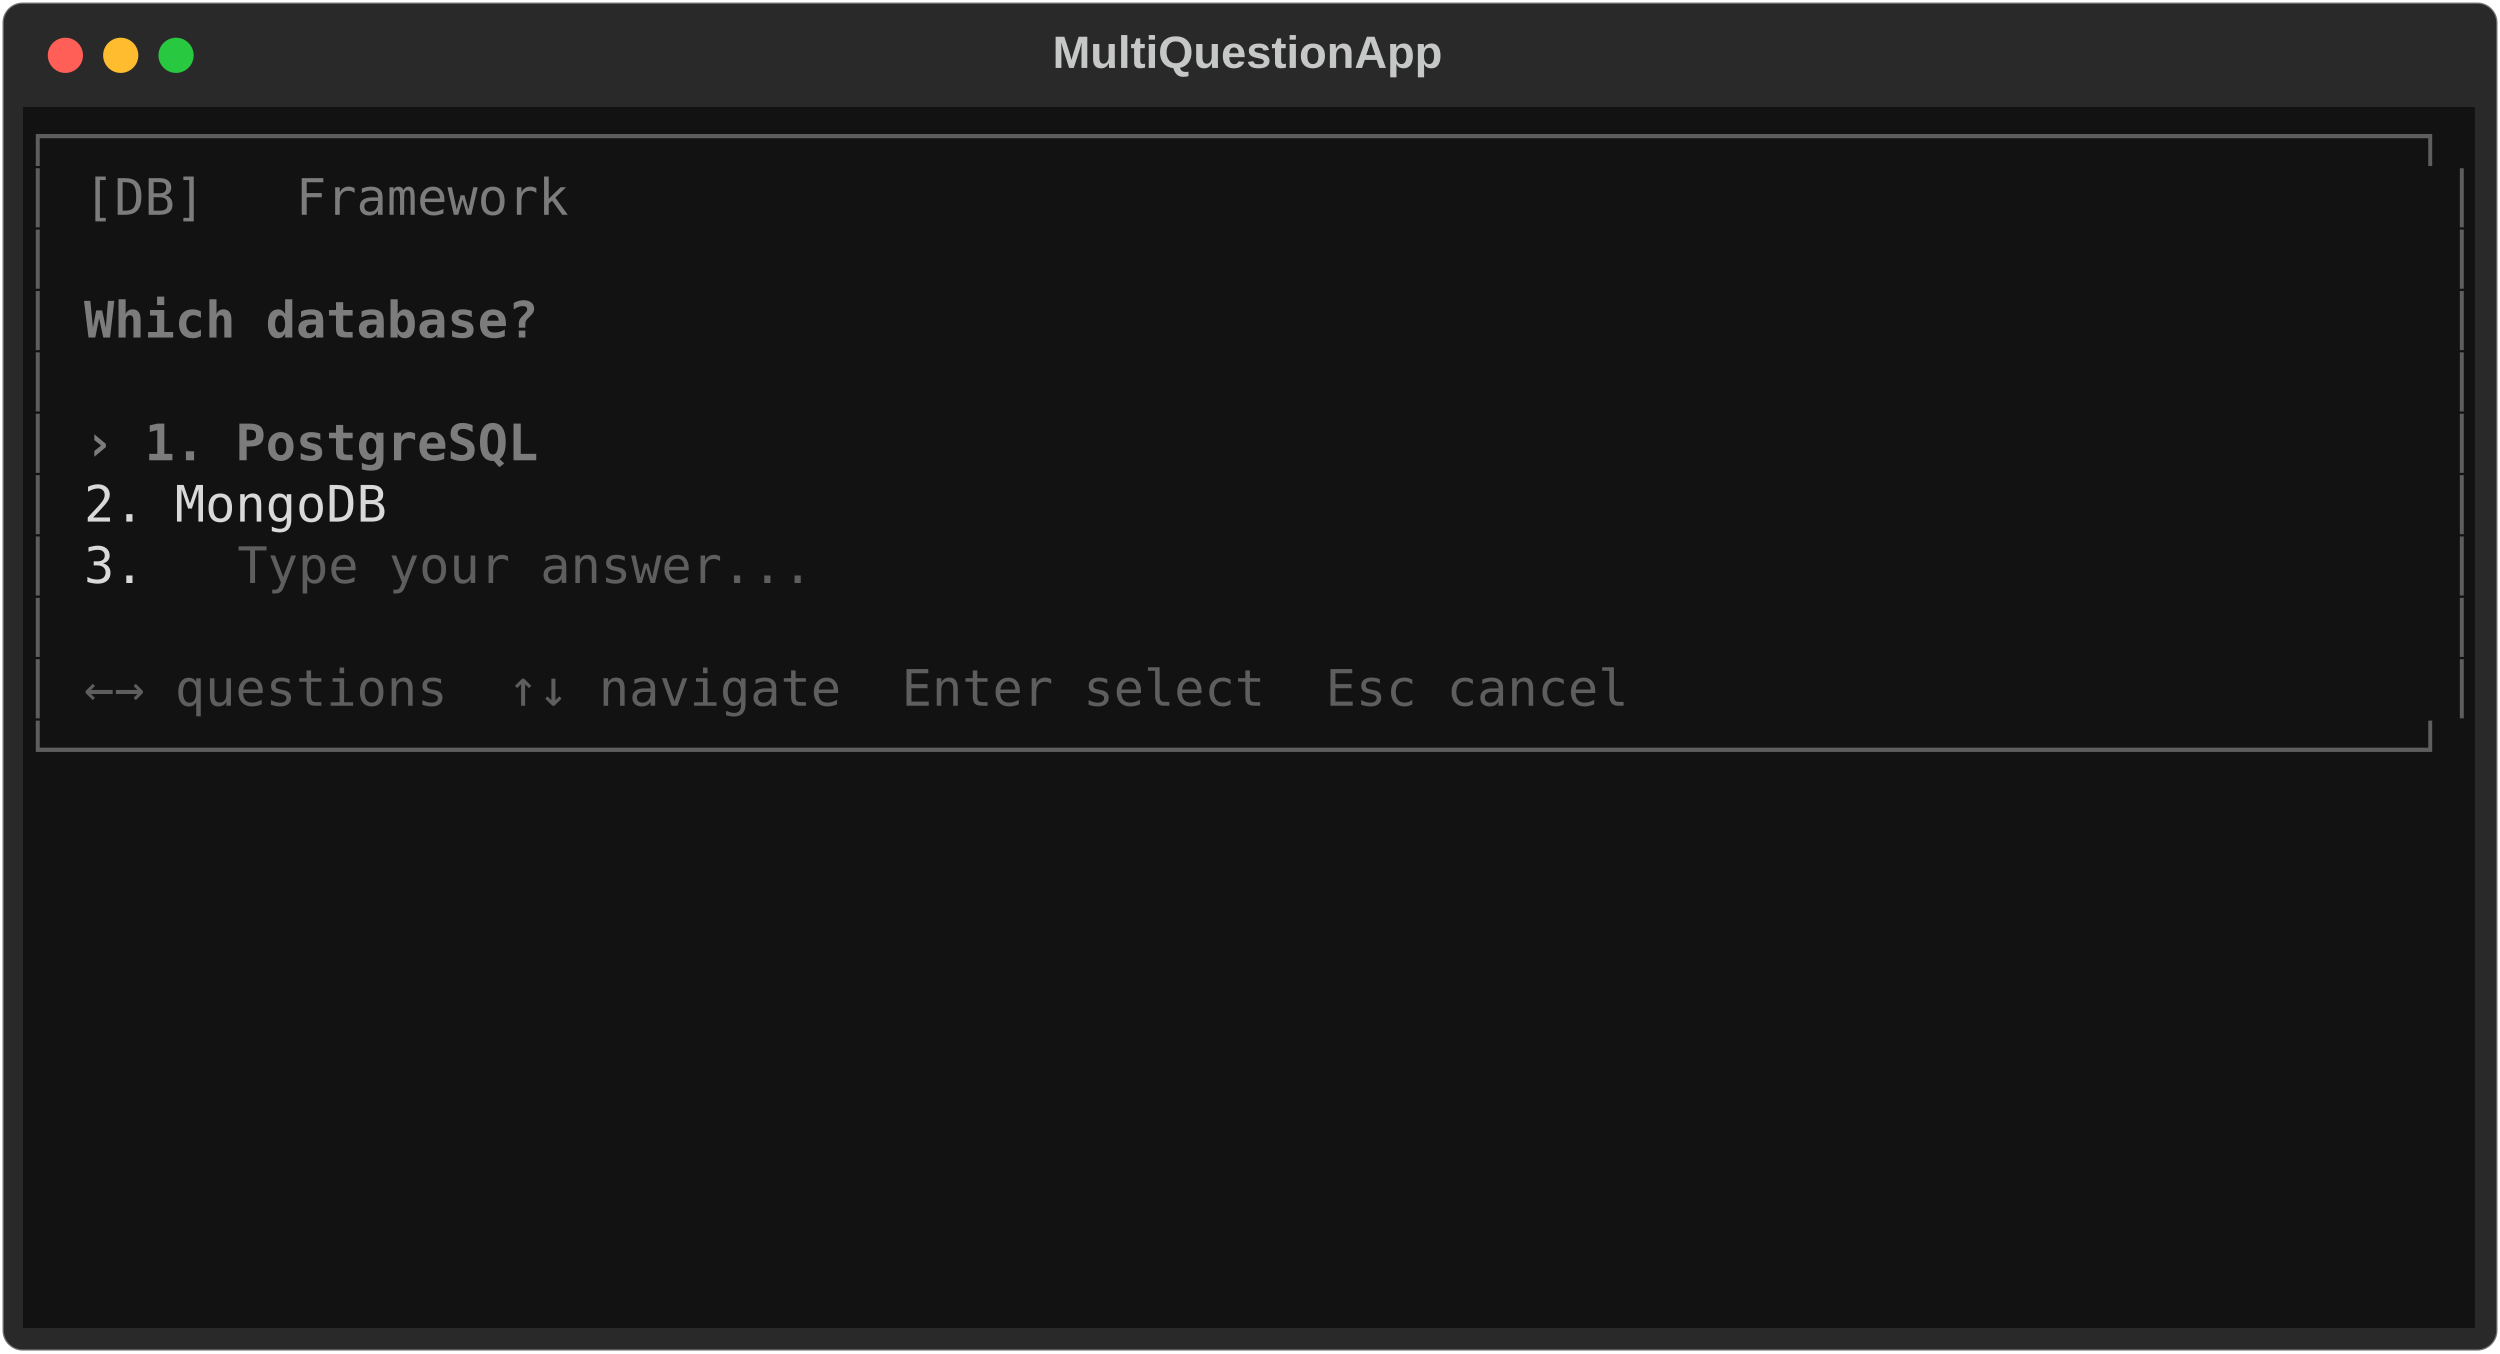
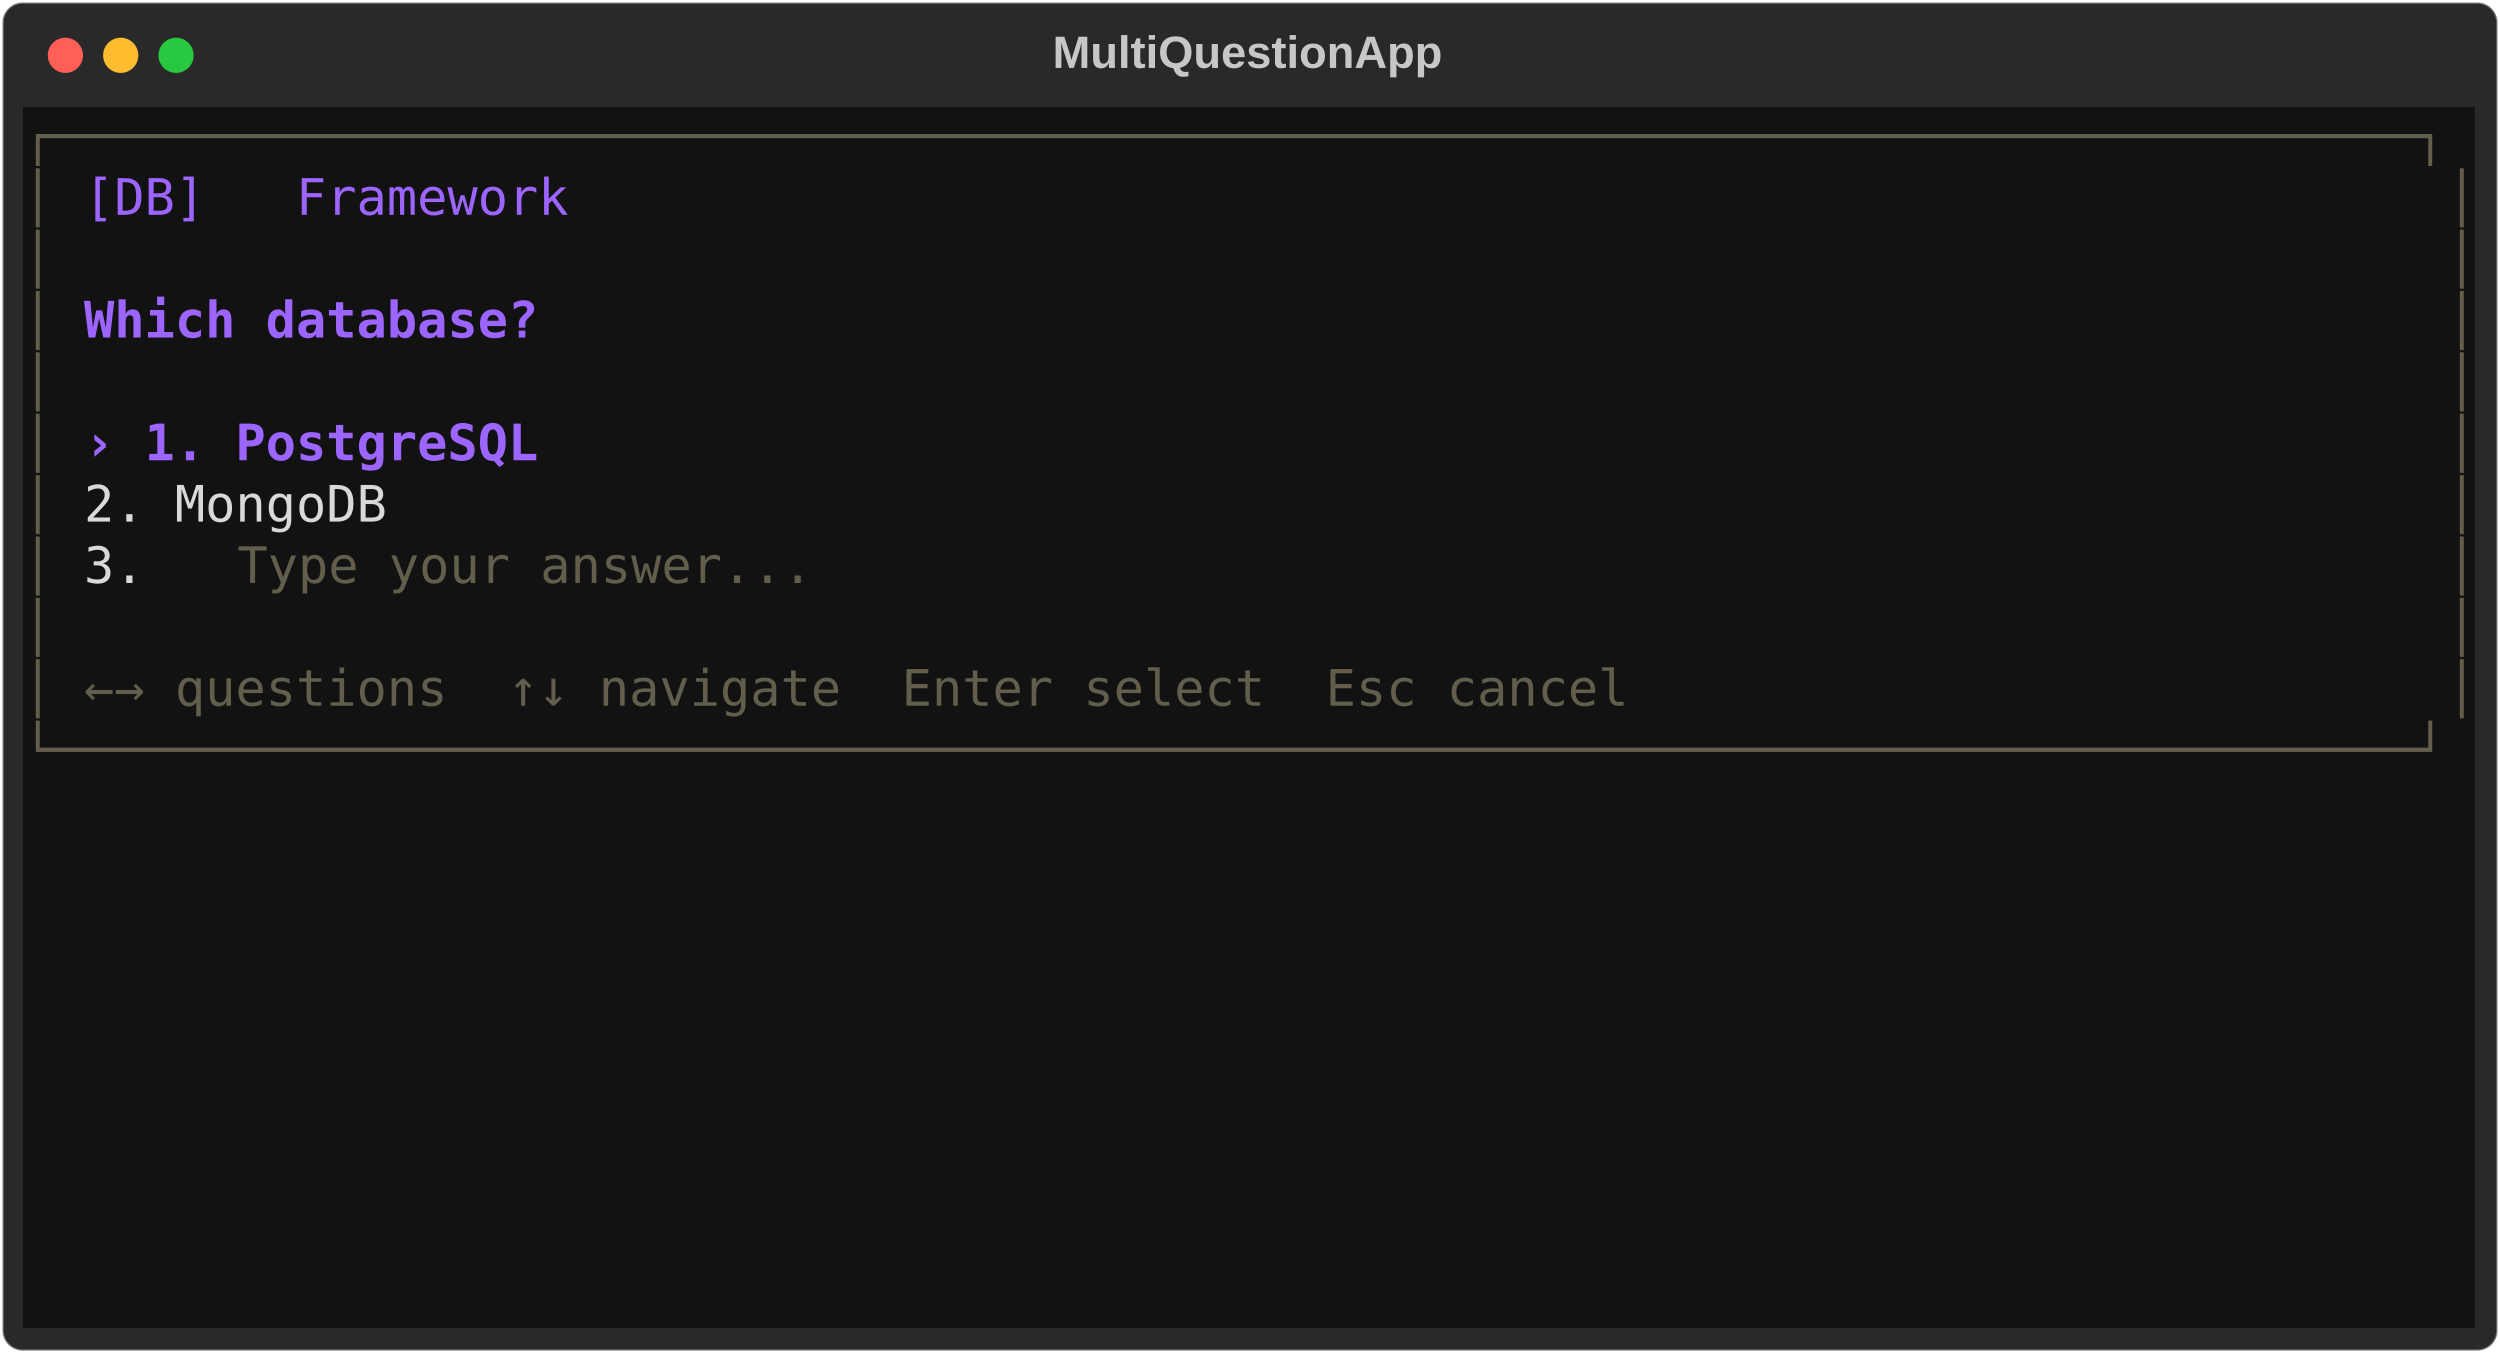
<svg xmlns="http://www.w3.org/2000/svg" class="rich-terminal" viewBox="0 0 994 538.0">
  <style>

    @font-face {
        font-family: "Fira Code";
        src: local("FiraCode-Regular"),
                url("https://cdnjs.cloudflare.com/ajax/libs/firacode/6.2.0/woff2/FiraCode-Regular.woff2") format("woff2"),
                url("https://cdnjs.cloudflare.com/ajax/libs/firacode/6.2.0/woff/FiraCode-Regular.woff") format("woff");
        font-style: normal;
        font-weight: 400;
    }
    @font-face {
        font-family: "Fira Code";
        src: local("FiraCode-Bold"),
                url("https://cdnjs.cloudflare.com/ajax/libs/firacode/6.2.0/woff2/FiraCode-Bold.woff2") format("woff2"),
                url("https://cdnjs.cloudflare.com/ajax/libs/firacode/6.2.0/woff/FiraCode-Bold.woff") format("woff");
        font-style: bold;
        font-weight: 700;
    }

    .terminal-matrix {
        font-family: Fira Code, monospace;
        font-size: 20px;
        line-height: 24.4px;
        font-variant-east-asian: full-width;
    }

    .terminal-title {
        font-size: 18px;
        font-weight: bold;
        font-family: arial;
    }

-     .terminal-r1 { fill: #5e5e5e }
+     .terminal-r1 { fill: #625e4c }
.terminal-r2 { fill: #c5c8c6 }
- .terminal-r3 { fill: #7c7c7c }
- .terminal-r4 { fill: #7c7c7c;font-weight: bold }
+ .terminal-r3 { fill: #9d65ff }
+ .terminal-r4 { fill: #9d65ff;font-weight: bold }
.terminal-r5 { fill: #d9d9d9 }
    </style>
  <defs>
    <clipPath id="terminal-clip-terminal">
      <rect x="0" y="0" width="975.0" height="487.0" />
    </clipPath>
    <clipPath id="terminal-line-0">
      <rect x="0" y="1.5" width="976" height="24.65" />
    </clipPath>
    <clipPath id="terminal-line-1">
      <rect x="0" y="25.9" width="976" height="24.65" />
    </clipPath>
    <clipPath id="terminal-line-2">
      <rect x="0" y="50.3" width="976" height="24.65" />
    </clipPath>
    <clipPath id="terminal-line-3">
      <rect x="0" y="74.7" width="976" height="24.65" />
    </clipPath>
    <clipPath id="terminal-line-4">
      <rect x="0" y="99.1" width="976" height="24.65" />
    </clipPath>
    <clipPath id="terminal-line-5">
      <rect x="0" y="123.5" width="976" height="24.65" />
    </clipPath>
    <clipPath id="terminal-line-6">
      <rect x="0" y="147.9" width="976" height="24.65" />
    </clipPath>
    <clipPath id="terminal-line-7">
      <rect x="0" y="172.3" width="976" height="24.65" />
    </clipPath>
    <clipPath id="terminal-line-8">
      <rect x="0" y="196.7" width="976" height="24.65" />
    </clipPath>
    <clipPath id="terminal-line-9">
      <rect x="0" y="221.1" width="976" height="24.65" />
    </clipPath>
    <clipPath id="terminal-line-10">
      <rect x="0" y="245.5" width="976" height="24.65" />
    </clipPath>
    <clipPath id="terminal-line-11">
      <rect x="0" y="269.9" width="976" height="24.65" />
    </clipPath>
    <clipPath id="terminal-line-12">
      <rect x="0" y="294.3" width="976" height="24.65" />
    </clipPath>
    <clipPath id="terminal-line-13">
      <rect x="0" y="318.7" width="976" height="24.65" />
    </clipPath>
    <clipPath id="terminal-line-14">
      <rect x="0" y="343.1" width="976" height="24.65" />
    </clipPath>
    <clipPath id="terminal-line-15">
      <rect x="0" y="367.5" width="976" height="24.65" />
    </clipPath>
    <clipPath id="terminal-line-16">
      <rect x="0" y="391.9" width="976" height="24.65" />
    </clipPath>
    <clipPath id="terminal-line-17">
      <rect x="0" y="416.3" width="976" height="24.65" />
    </clipPath>
    <clipPath id="terminal-line-18">
      <rect x="0" y="440.7" width="976" height="24.65" />
    </clipPath>
  </defs>
  <rect fill="#292929" stroke="rgba(255,255,255,0.35)" stroke-width="1" x="1" y="1" width="992" height="536" rx="8" />
  <text class="terminal-title" fill="#c5c8c6" text-anchor="middle" x="496" y="27">MultiQuestionApp</text>
  <g transform="translate(26,22)">
    <circle cx="0" cy="0" r="7" fill="#ff5f57" />
    <circle cx="22" cy="0" r="7" fill="#febc2e" />
    <circle cx="44" cy="0" r="7" fill="#28c840" />
  </g>
  <g transform="translate(9, 41)" clip-path="url(#terminal-clip-terminal)">
    <rect fill="#121212" x="0" y="1.5" width="976" height="24.65" shape-rendering="crispEdges" />
    <rect fill="#121212" x="0" y="25.9" width="12.2" height="24.65" shape-rendering="crispEdges" />
    <rect fill="#121212" x="12.2" y="25.9" width="12.2" height="24.65" shape-rendering="crispEdges" />
    <rect fill="#121212" x="24.4" y="25.9" width="207.4" height="24.65" shape-rendering="crispEdges" />
    <rect fill="#121212" x="231.8" y="25.9" width="732" height="24.65" shape-rendering="crispEdges" />
    <rect fill="#121212" x="963.8" y="25.9" width="12.2" height="24.65" shape-rendering="crispEdges" />
    <rect fill="#121212" x="0" y="50.3" width="12.2" height="24.65" shape-rendering="crispEdges" />
    <rect fill="#121212" x="12.2" y="50.3" width="951.6" height="24.65" shape-rendering="crispEdges" />
    <rect fill="#121212" x="963.8" y="50.3" width="12.2" height="24.65" shape-rendering="crispEdges" />
    <rect fill="#121212" x="0" y="74.7" width="12.2" height="24.65" shape-rendering="crispEdges" />
    <rect fill="#121212" x="12.2" y="74.7" width="12.2" height="24.65" shape-rendering="crispEdges" />
    <rect fill="#121212" x="24.4" y="74.7" width="183" height="24.65" shape-rendering="crispEdges" />
    <rect fill="#121212" x="207.4" y="74.7" width="756.4" height="24.65" shape-rendering="crispEdges" />
    <rect fill="#121212" x="963.8" y="74.7" width="12.2" height="24.65" shape-rendering="crispEdges" />
    <rect fill="#121212" x="0" y="99.1" width="12.2" height="24.65" shape-rendering="crispEdges" />
    <rect fill="#121212" x="12.2" y="99.1" width="951.6" height="24.65" shape-rendering="crispEdges" />
    <rect fill="#121212" x="963.8" y="99.1" width="12.2" height="24.65" shape-rendering="crispEdges" />
    <rect fill="#121212" x="0" y="123.5" width="12.2" height="24.65" shape-rendering="crispEdges" />
    <rect fill="#121212" x="12.2" y="123.5" width="12.2" height="24.65" shape-rendering="crispEdges" />
    <rect fill="#121212" x="24.4" y="123.5" width="183" height="24.65" shape-rendering="crispEdges" />
    <rect fill="#121212" x="207.4" y="123.5" width="756.4" height="24.65" shape-rendering="crispEdges" />
    <rect fill="#121212" x="963.8" y="123.5" width="12.2" height="24.65" shape-rendering="crispEdges" />
    <rect fill="#121212" x="0" y="147.9" width="12.2" height="24.65" shape-rendering="crispEdges" />
    <rect fill="#121212" x="12.2" y="147.9" width="12.2" height="24.65" shape-rendering="crispEdges" />
    <rect fill="#121212" x="24.4" y="147.9" width="146.4" height="24.65" shape-rendering="crispEdges" />
    <rect fill="#121212" x="170.8" y="147.9" width="793" height="24.65" shape-rendering="crispEdges" />
    <rect fill="#121212" x="963.8" y="147.9" width="12.2" height="24.65" shape-rendering="crispEdges" />
    <rect fill="#121212" x="0" y="172.3" width="12.2" height="24.65" shape-rendering="crispEdges" />
    <rect fill="#121212" x="12.2" y="172.3" width="12.2" height="24.65" shape-rendering="crispEdges" />
    <rect fill="#121212" x="24.4" y="172.3" width="61" height="24.65" shape-rendering="crispEdges" />
    <rect fill="#121212" x="85.4" y="172.3" width="231.8" height="24.65" shape-rendering="crispEdges" />
    <rect fill="#121212" x="317.2" y="172.3" width="646.6" height="24.65" shape-rendering="crispEdges" />
    <rect fill="#121212" x="963.8" y="172.3" width="12.2" height="24.65" shape-rendering="crispEdges" />
    <rect fill="#121212" x="0" y="196.7" width="12.2" height="24.65" shape-rendering="crispEdges" />
    <rect fill="#121212" x="12.2" y="196.7" width="951.6" height="24.65" shape-rendering="crispEdges" />
    <rect fill="#121212" x="963.8" y="196.7" width="12.2" height="24.65" shape-rendering="crispEdges" />
    <rect fill="#121212" x="0" y="221.1" width="12.2" height="24.65" shape-rendering="crispEdges" />
    <rect fill="#121212" x="12.2" y="221.1" width="12.2" height="24.65" shape-rendering="crispEdges" />
    <rect fill="#121212" x="24.4" y="221.1" width="622.2" height="24.65" shape-rendering="crispEdges" />
    <rect fill="#121212" x="646.6" y="221.1" width="317.2" height="24.65" shape-rendering="crispEdges" />
    <rect fill="#121212" x="963.8" y="221.1" width="12.2" height="24.65" shape-rendering="crispEdges" />
    <rect fill="#121212" x="0" y="245.5" width="976" height="24.65" shape-rendering="crispEdges" />
    <rect fill="#121212" x="0" y="269.9" width="976" height="24.65" shape-rendering="crispEdges" />
    <rect fill="#121212" x="0" y="294.3" width="976" height="24.65" shape-rendering="crispEdges" />
    <rect fill="#121212" x="0" y="318.7" width="976" height="24.65" shape-rendering="crispEdges" />
    <rect fill="#121212" x="0" y="343.1" width="976" height="24.65" shape-rendering="crispEdges" />
    <rect fill="#121212" x="0" y="367.5" width="976" height="24.65" shape-rendering="crispEdges" />
    <rect fill="#121212" x="0" y="391.9" width="976" height="24.65" shape-rendering="crispEdges" />
    <rect fill="#121212" x="0" y="416.3" width="976" height="24.65" shape-rendering="crispEdges" />
    <rect fill="#121212" x="0" y="440.7" width="976" height="24.65" shape-rendering="crispEdges" />
    <rect fill="#121212" x="0" y="465.1" width="976" height="24.65" shape-rendering="crispEdges" />
    <g class="terminal-matrix">
      <text class="terminal-r1" x="0" y="20" textLength="976" clip-path="url(#terminal-line-0)">┌──────────────────────────────────────────────────────────────────────────────┐</text>
      <text class="terminal-r2" x="976" y="20" textLength="12.2" clip-path="url(#terminal-line-0)">
</text>
      <text class="terminal-r1" x="0" y="44.4" textLength="12.2" clip-path="url(#terminal-line-1)">│</text>
      <text class="terminal-r3" x="24.4" y="44.4" textLength="207.4" clip-path="url(#terminal-line-1)">[DB]   Framework </text>
      <text class="terminal-r1" x="963.8" y="44.4" textLength="12.2" clip-path="url(#terminal-line-1)">│</text>
      <text class="terminal-r2" x="976" y="44.4" textLength="12.2" clip-path="url(#terminal-line-1)">
</text>
      <text class="terminal-r1" x="0" y="68.8" textLength="12.2" clip-path="url(#terminal-line-2)">│</text>
      <text class="terminal-r1" x="963.8" y="68.8" textLength="12.2" clip-path="url(#terminal-line-2)">│</text>
      <text class="terminal-r2" x="976" y="68.8" textLength="12.2" clip-path="url(#terminal-line-2)">
</text>
      <text class="terminal-r1" x="0" y="93.2" textLength="12.2" clip-path="url(#terminal-line-3)">│</text>
      <text class="terminal-r4" x="24.4" y="93.2" textLength="183" clip-path="url(#terminal-line-3)">Which database?</text>
      <text class="terminal-r1" x="963.8" y="93.2" textLength="12.2" clip-path="url(#terminal-line-3)">│</text>
      <text class="terminal-r2" x="976" y="93.2" textLength="12.2" clip-path="url(#terminal-line-3)">
</text>
      <text class="terminal-r1" x="0" y="117.6" textLength="12.2" clip-path="url(#terminal-line-4)">│</text>
      <text class="terminal-r1" x="963.8" y="117.6" textLength="12.2" clip-path="url(#terminal-line-4)">│</text>
      <text class="terminal-r2" x="976" y="117.6" textLength="12.2" clip-path="url(#terminal-line-4)">
</text>
      <text class="terminal-r1" x="0" y="142" textLength="12.2" clip-path="url(#terminal-line-5)">│</text>
      <text class="terminal-r4" x="24.4" y="142" textLength="183" clip-path="url(#terminal-line-5)">› 1. PostgreSQL</text>
      <text class="terminal-r1" x="963.8" y="142" textLength="12.2" clip-path="url(#terminal-line-5)">│</text>
      <text class="terminal-r2" x="976" y="142" textLength="12.2" clip-path="url(#terminal-line-5)">
</text>
      <text class="terminal-r1" x="0" y="166.4" textLength="12.2" clip-path="url(#terminal-line-6)">│</text>
      <text class="terminal-r5" x="24.4" y="166.4" textLength="146.4" clip-path="url(#terminal-line-6)">  2. MongoDB</text>
      <text class="terminal-r1" x="963.8" y="166.4" textLength="12.2" clip-path="url(#terminal-line-6)">│</text>
      <text class="terminal-r2" x="976" y="166.4" textLength="12.2" clip-path="url(#terminal-line-6)">
</text>
      <text class="terminal-r1" x="0" y="190.8" textLength="12.2" clip-path="url(#terminal-line-7)">│</text>
      <text class="terminal-r5" x="24.4" y="190.8" textLength="61" clip-path="url(#terminal-line-7)">  3. </text>
      <text class="terminal-r1" x="85.4" y="190.8" textLength="231.8" clip-path="url(#terminal-line-7)">Type your answer...</text>
      <text class="terminal-r1" x="963.8" y="190.8" textLength="12.2" clip-path="url(#terminal-line-7)">│</text>
      <text class="terminal-r2" x="976" y="190.8" textLength="12.2" clip-path="url(#terminal-line-7)">
</text>
      <text class="terminal-r1" x="0" y="215.2" textLength="12.2" clip-path="url(#terminal-line-8)">│</text>
      <text class="terminal-r1" x="963.8" y="215.2" textLength="12.2" clip-path="url(#terminal-line-8)">│</text>
      <text class="terminal-r2" x="976" y="215.2" textLength="12.2" clip-path="url(#terminal-line-8)">
</text>
      <text class="terminal-r1" x="0" y="239.6" textLength="12.2" clip-path="url(#terminal-line-9)">│</text>
      <text class="terminal-r1" x="24.4" y="239.6" textLength="622.2" clip-path="url(#terminal-line-9)">←→ questions  ↑↓ navigate  Enter select  Esc cancel</text>
      <text class="terminal-r1" x="963.8" y="239.6" textLength="12.2" clip-path="url(#terminal-line-9)">│</text>
      <text class="terminal-r2" x="976" y="239.6" textLength="12.2" clip-path="url(#terminal-line-9)">
</text>
      <text class="terminal-r1" x="0" y="264" textLength="976" clip-path="url(#terminal-line-10)">└──────────────────────────────────────────────────────────────────────────────┘</text>
      <text class="terminal-r2" x="976" y="264" textLength="12.2" clip-path="url(#terminal-line-10)">
</text>
      <text class="terminal-r2" x="976" y="288.4" textLength="12.2" clip-path="url(#terminal-line-11)">
</text>
      <text class="terminal-r2" x="976" y="312.8" textLength="12.2" clip-path="url(#terminal-line-12)">
</text>
      <text class="terminal-r2" x="976" y="337.2" textLength="12.2" clip-path="url(#terminal-line-13)">
</text>
      <text class="terminal-r2" x="976" y="361.6" textLength="12.2" clip-path="url(#terminal-line-14)">
</text>
      <text class="terminal-r2" x="976" y="386" textLength="12.2" clip-path="url(#terminal-line-15)">
</text>
      <text class="terminal-r2" x="976" y="410.4" textLength="12.2" clip-path="url(#terminal-line-16)">
</text>
      <text class="terminal-r2" x="976" y="434.8" textLength="12.2" clip-path="url(#terminal-line-17)">
</text>
      <text class="terminal-r2" x="976" y="459.2" textLength="12.2" clip-path="url(#terminal-line-18)">
</text>
    </g>
  </g>
</svg>
